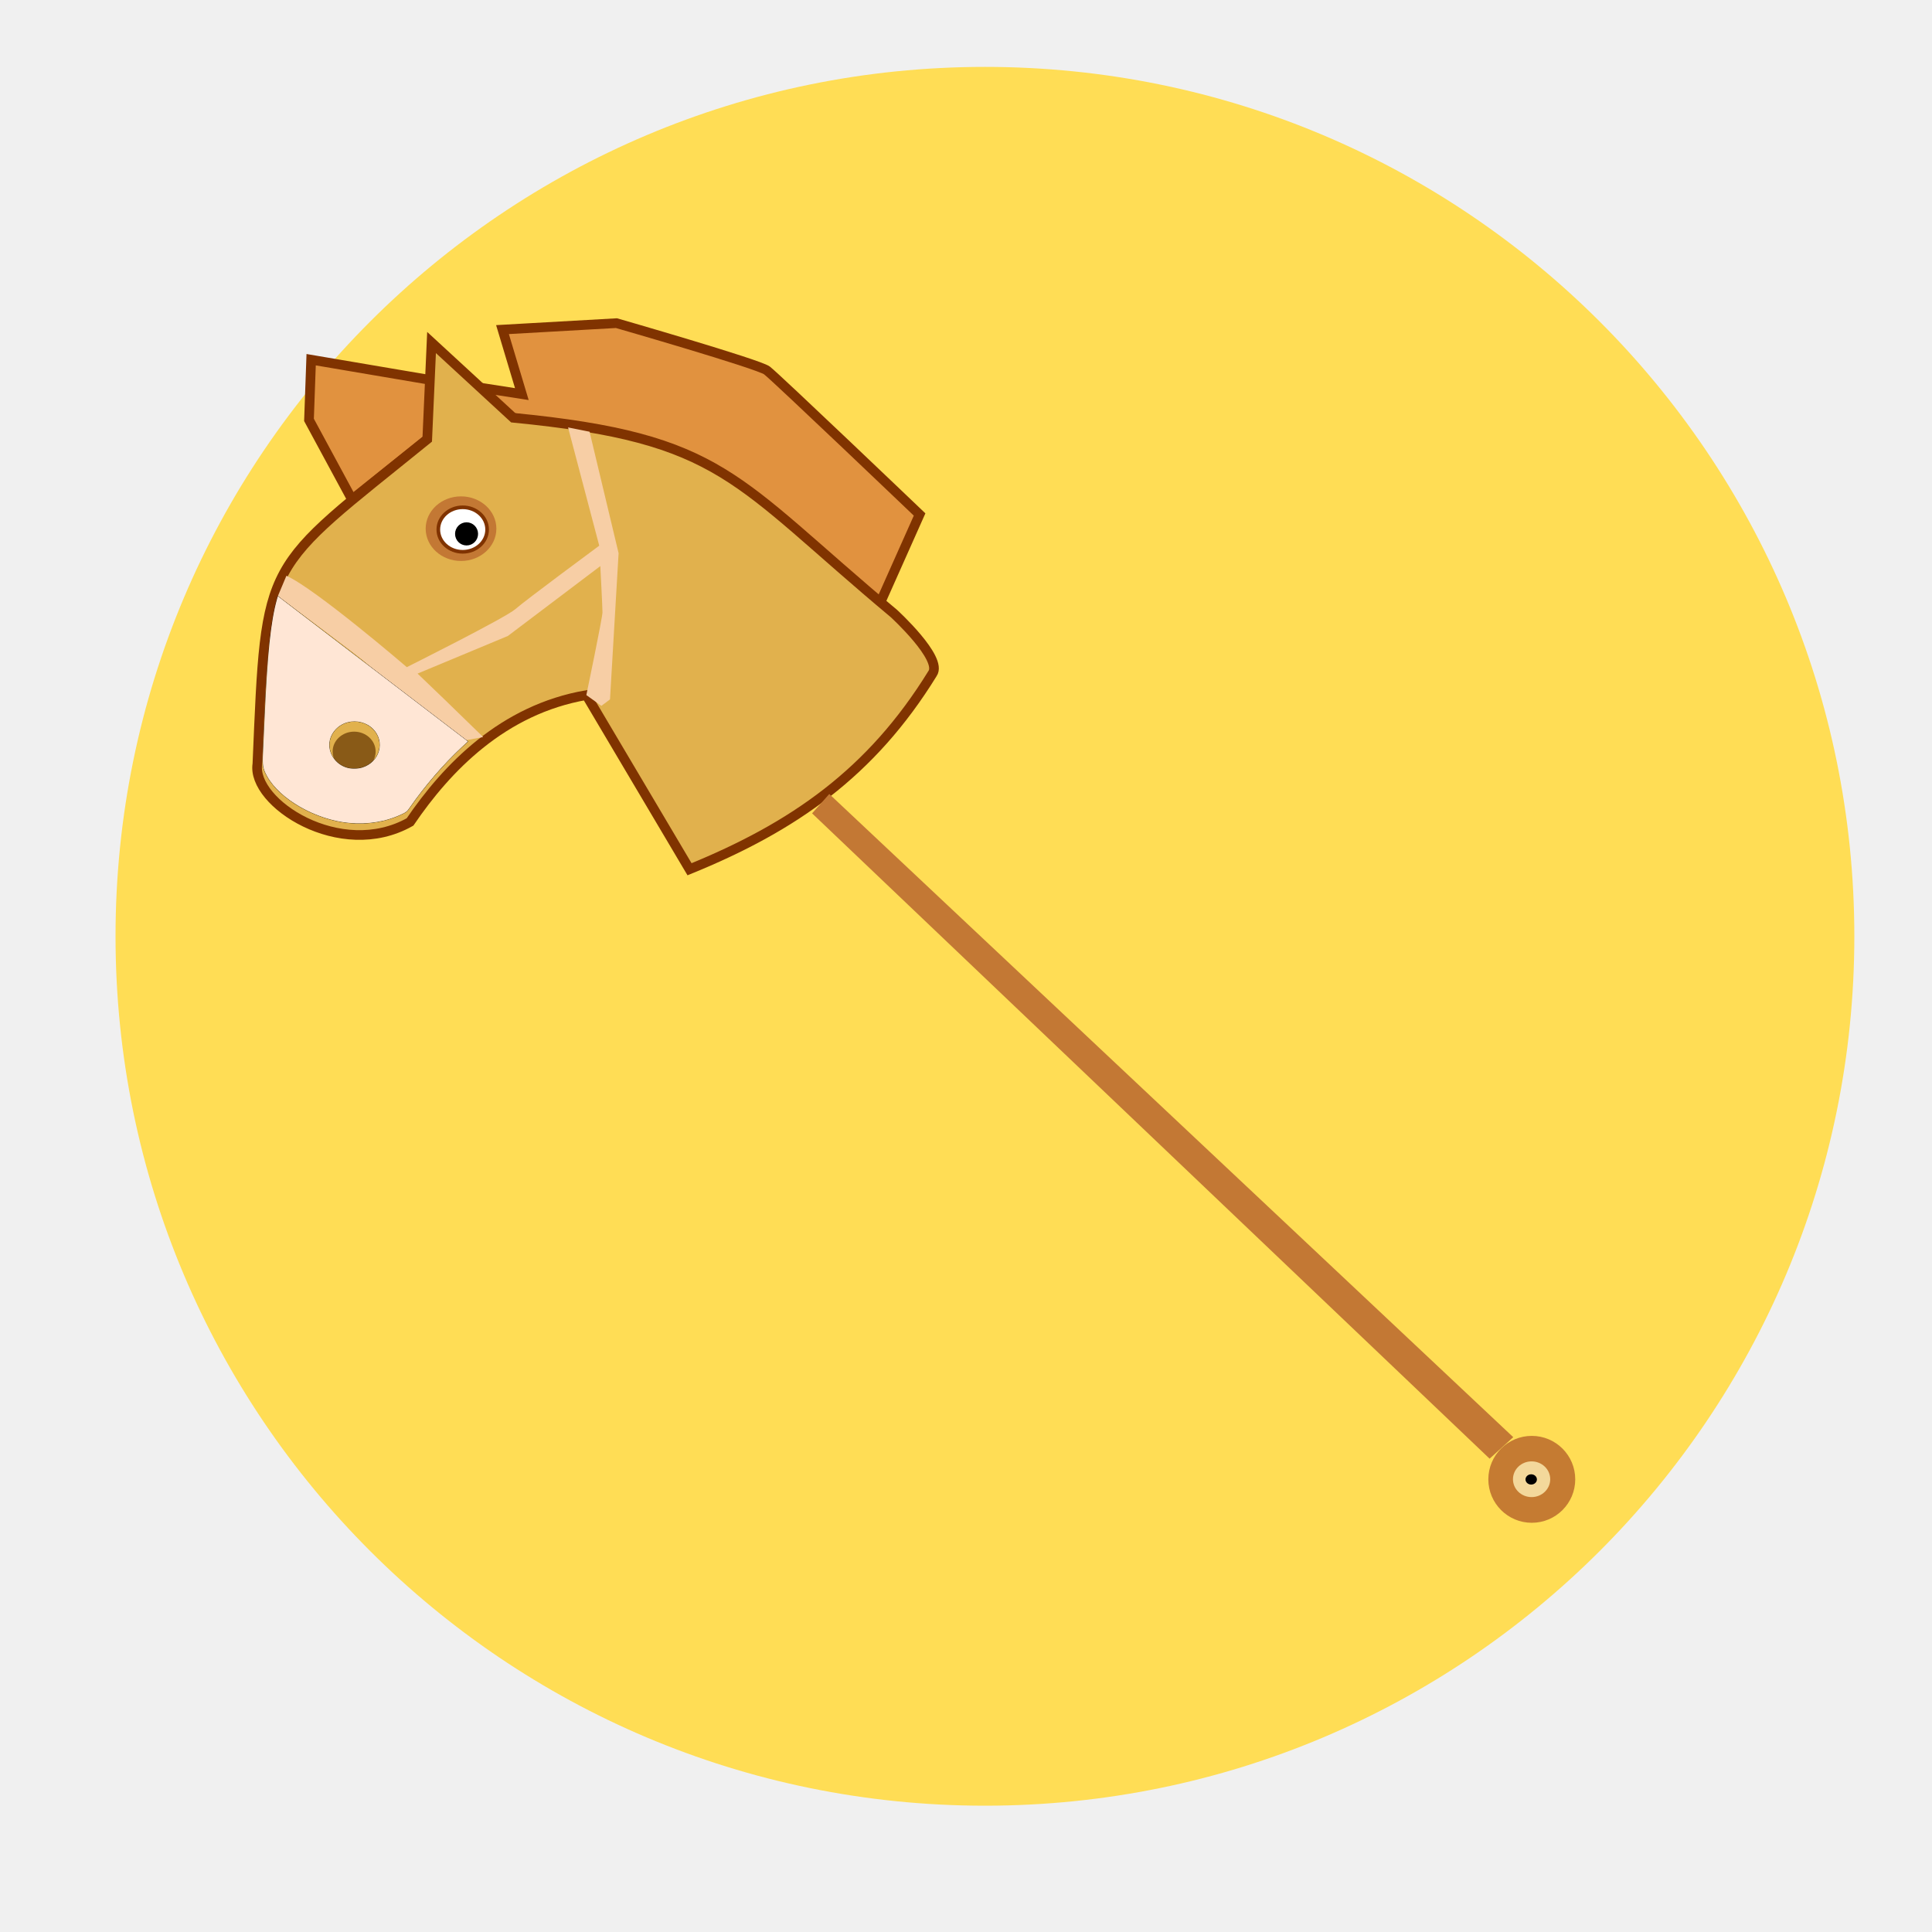
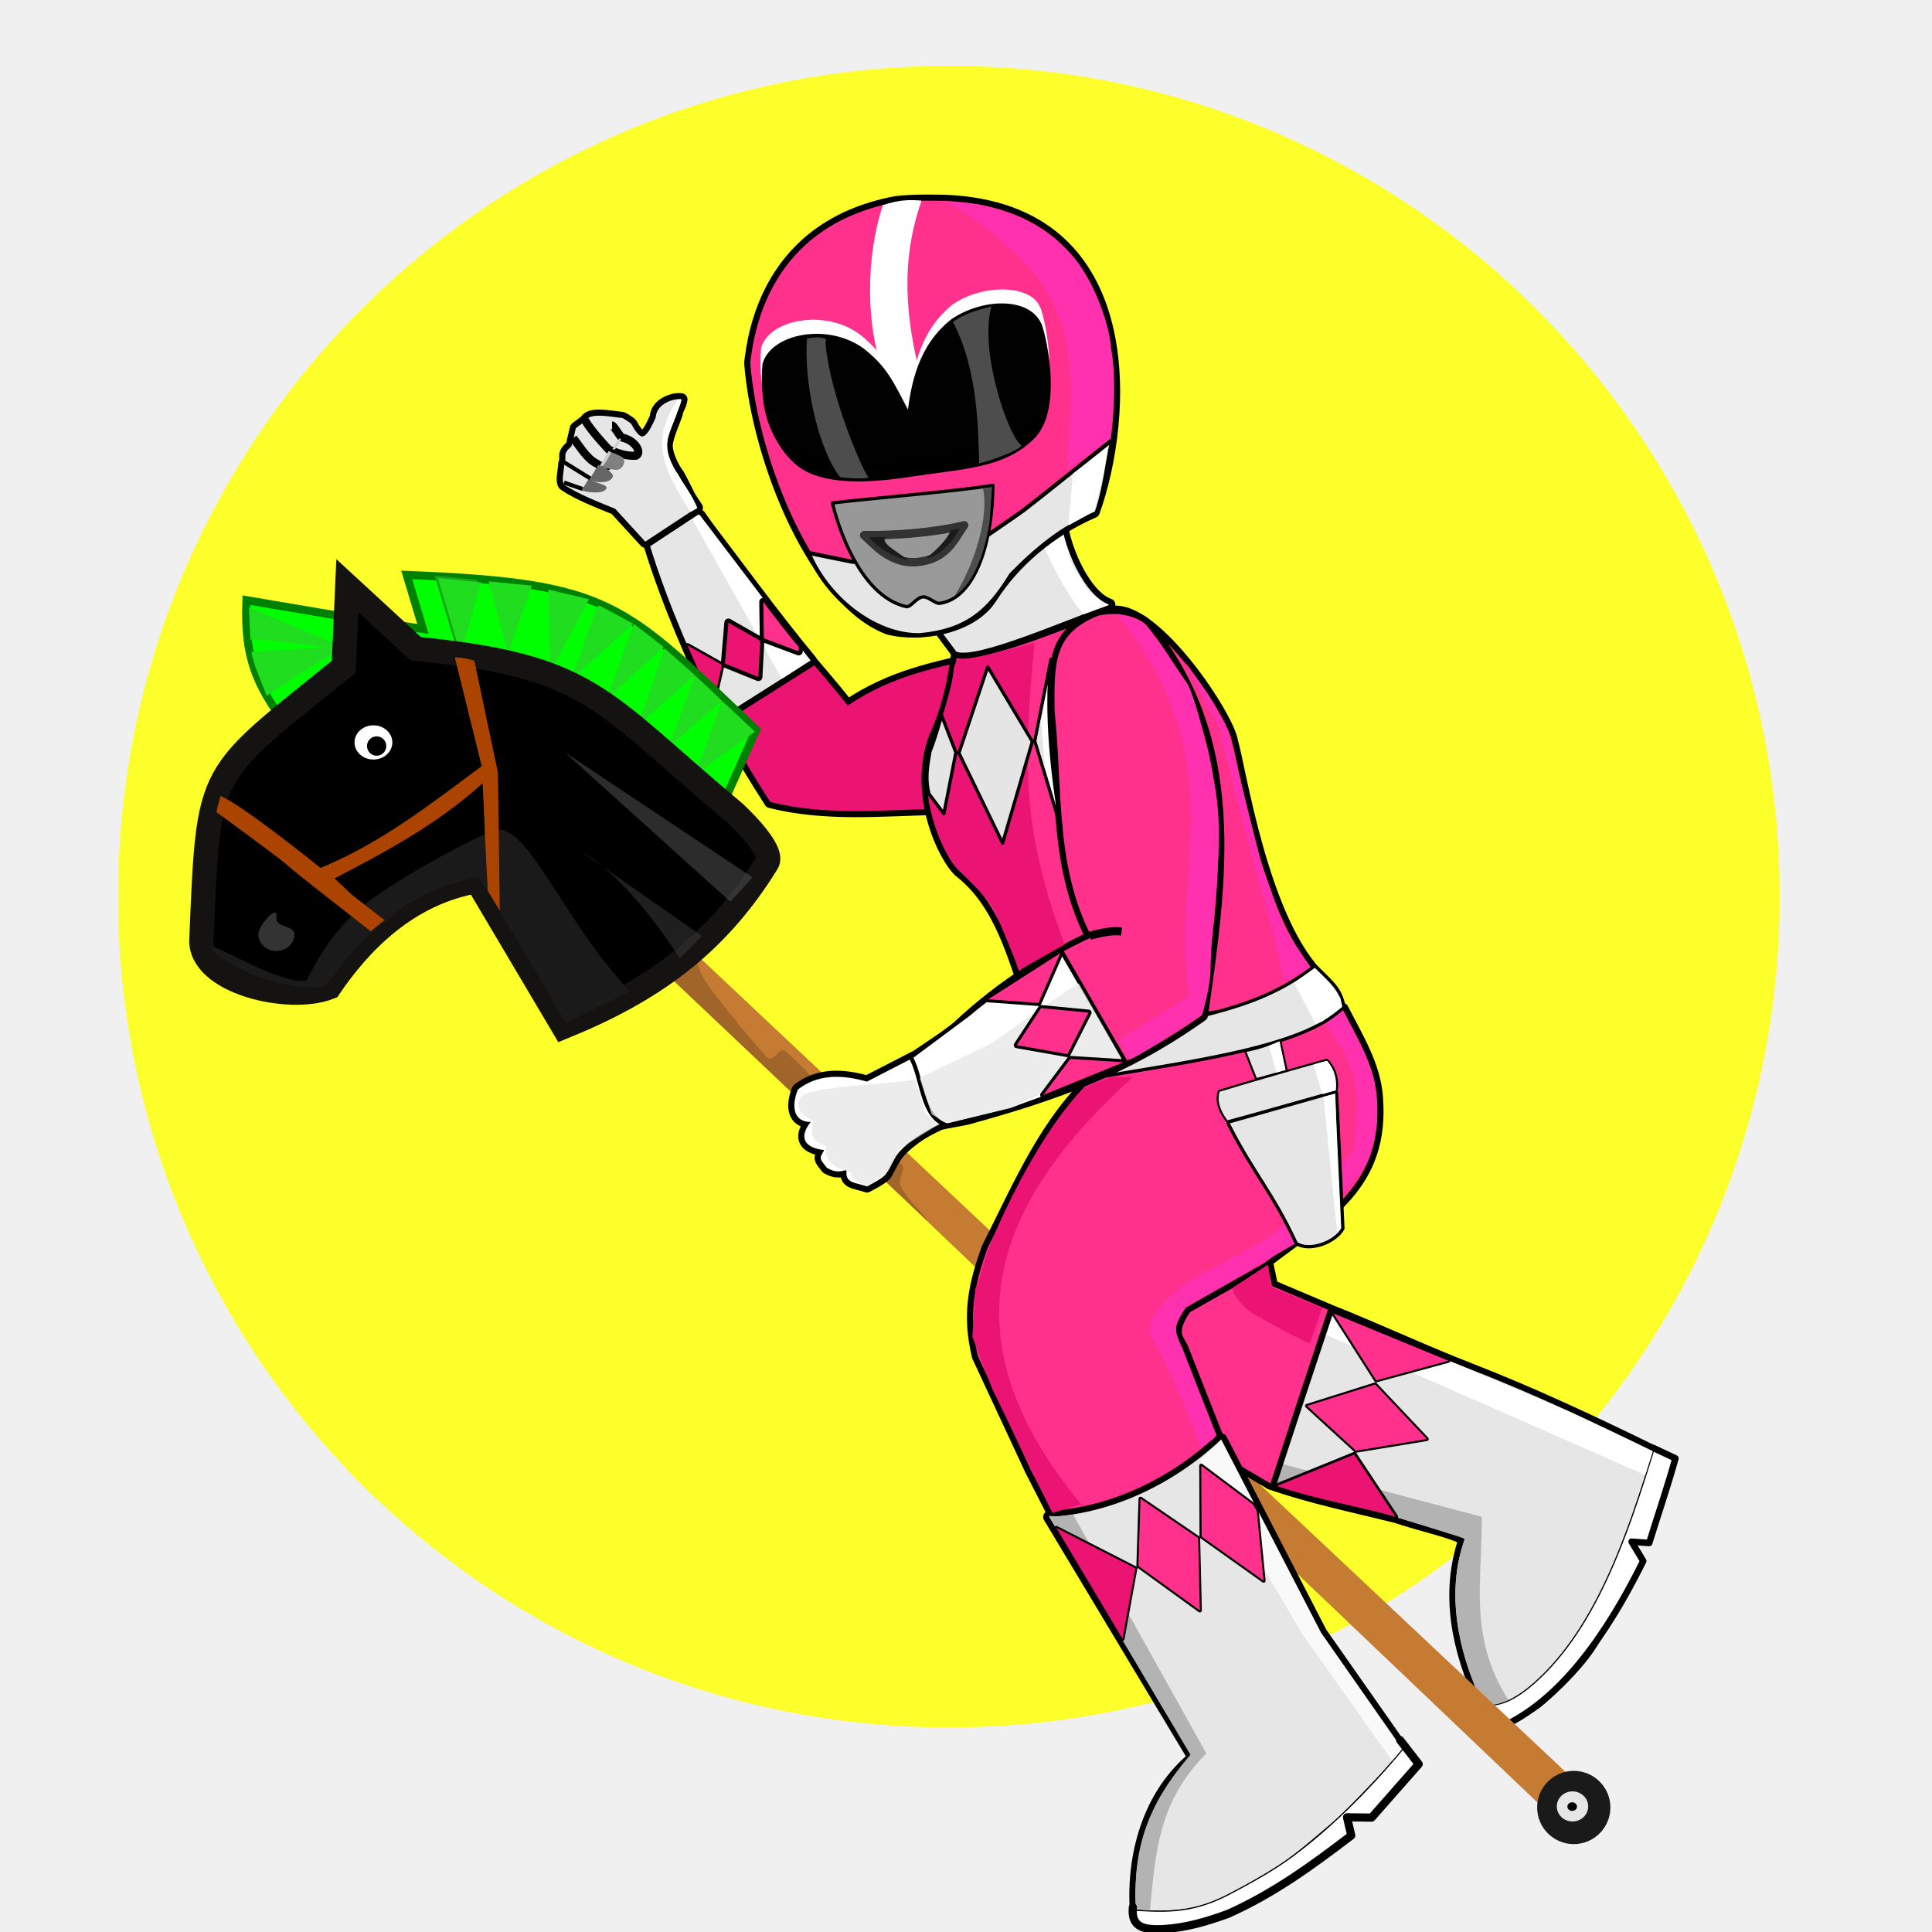
- <svg xmlns="http://www.w3.org/2000/svg" width="200" height="200" version="1.1" viewBox="0 0 200 200">
-   <g>
-     <circle cx="101.96" cy="96.925" r="90" fill="#fd5" style="paint-order:stroke fill markers" />
-     <path d="m36.438 51.703-4.451-8.235 0.223-6.232 11.796 2.003 10.015 1.558-2.003-6.677 11.796-0.668s14.689 4.229 15.58 4.896 15.802 14.912 15.802 14.912l-4.117 9.236c-17.927-13.193-17.498-15.685-37.947-19.252l-8.903 2.226z" fill="#e1923f" stroke="#803300" stroke-width="1px" />
-     <path d="m26.645 79.079c0.922-21.69 0.556-19.786 17.583-33.607l0.445-10.015 8.457 7.79c21.835 2.127 22.751 6.354 39.394 20.253 0 0 5.119 4.674 4.006 6.232-6.331 10.274-14.386 15.87-25.15 20.253l-10.683-18.028c-8.622 1.491-14.418 7.499-18.25 13.131-7.229 4.084-16.442-2.013-15.802-6.009z" fill="#e1b14d" stroke="#803300" stroke-width="1px" />
-     <ellipse cx="47.725" cy="54.728" rx="3.659" ry="3.344" fill="#c37834" style="paint-order:stroke fill markers" />
-     <path d="m84.067 84.198 70.136 66.804 2.448-2.226-70.804-66.581z" fill="#c37834" />
-     <circle cx="158.57" cy="153.14" r="4.498" fill="#c57b32" style="paint-order:stroke fill markers" />
+ <svg xmlns="http://www.w3.org/2000/svg" id="svg280" viewBox="0 0 200 200" version="1.1" height="200" width="200">
+   <defs id="defs284" />
+   <circle cx="98.231" cy="92.823" r="86.003" fill="#fcff29" style="paint-order:stroke fill markers" id="circle4" />
+   <g transform="matrix(0.8427263,0,0,0.8427263,13.08771,29.83257)" fill-rule="evenodd" stroke="#000000" stroke-linecap="round" stroke-linejoin="round" id="g12">
+     <path d="M 105.58,45.186 C 99.332,46.663 94.185,47.523 88.596,51.266 85.058,46.751 80.164,41.612 76.925,36.88 L 72.651,31.181 70.436,27.968 64.895,31.714 C 66.442,36.479 67.993,41.233 70.224,45.698 72.292,52.045 75.518,57.561 79.09,63.112 85.946,64.835 92.827,64.084 99.828,63.956 L 103.152,63.798 100.683,54.851 C 100.322,52.26 105.899,47.782 105.579,45.186 Z" fill="#eb1473" stroke-width="1.5" style="paint-order:stroke fill markers" id="path6" />
+     <path d="M 64.327,31.705 70.228,27.813 C 74.848,33.808 79.22,39.903 84.044,45.735 L 72.877,52.803 C 69.706,45.851 66.585,38.993 64.328,31.705 Z" fill="#e6e6e6" stroke-width="1.5" style="paint-order:stroke fill markers" id="path8" />
+     <path d="M 72.076,51.108 73.168,46.275 68.92,43.883 Z" fill="#eb1473" stroke-width="0.591" style="paint-order:stroke fill markers" id="path10" />
  </g>
-   <ellipse cx="47.9" cy="54.819" rx="2.337" ry="2.114" fill="#fff" stroke="#803300" stroke-linecap="square" stroke-linejoin="round" stroke-width=".756" style="paint-order:stroke fill markers" />
-   <ellipse cx="48.299" cy="55.267" rx=".917" ry=".924" stroke="#000" stroke-linecap="square" stroke-linejoin="round" stroke-width=".548" style="paint-order:stroke fill markers" />
-   <g>
-     <path d="m29.649 59.604c3.005 1.335 12.464 9.459 12.464 9.459s10.238-5.119 11.24-6.009c1.002-0.89 8.68-6.566 8.68-6.566l-3.227-12.241 2.226 0.445 3.005 12.575-0.89 15.134-0.89 0.668-1.558-1.113s1.669-8.012 1.669-8.569c0-0.556-0.223-4.785-0.223-4.785l-9.57 7.233-9.348 3.895 2.782 2.671 4.006 3.895-1.78 0.334s-9.626-7.289-10.294-7.957c-0.668-0.668-9.181-6.955-9.181-6.955z" fill="#f7cea5" />
-     <ellipse cx="36.66" cy="77.799" rx="2.226" ry="2.059" fill="#895a17" style="paint-order:stroke fill markers" />
-     <path d="m36.129 85.187c-3.441-0.324-7.168-2.452-8.482-4.842-0.433-0.788-0.484-1.085-0.418-2.438 0.029-0.597 0.104-2.224 0.165-3.617 0.295-6.685 0.634-9.948 1.268-12.226l0.096-0.346 19.675 15.036-0.658 0.613c-1.871 1.744-3.79 3.974-5.362 6.234-0.291 0.419-0.324 0.446-0.811 0.678-1.638 0.781-3.515 1.092-5.475 0.907zm1.369-5.728c1.832-0.566 2.423-2.7 1.112-4.011-0.659-0.659-1.684-0.927-2.618-0.683-1.261 0.329-2.092 1.544-1.872 2.739 0.176 0.954 0.898 1.729 1.848 1.984 0.451 0.121 1.082 0.109 1.53-0.029z" fill="#ffe6d5" stroke="#000" stroke-linecap="square" stroke-linejoin="round" stroke-width=".042" style="paint-order:stroke fill markers" />
-     <ellipse cx="158.55" cy="153.13" rx="1.928" ry="1.849" fill="#f3d89b" style="paint-order:stroke fill markers" />
-     <ellipse cx="158.51" cy="153.15" rx=".59" ry=".531" style="paint-order:stroke fill markers" />
+   <g transform="matrix(0.8427263,0,0,0.8427263,13.08771,29.83257)" id="g42" stroke-linejoin="round" stroke-linecap="round" stroke="#000000">
+     <path id="path36" style="paint-order:stroke fill markers" stroke-width="1.5" fill-rule="evenodd" fill="#e6e6e6" d="M 140.53,146.83 C 145.536,148.578 150.75,149.638 155.896,150.921 159.764,152.183 162.111,152.572 164.394,153.622 162.067,160.439 163.543,167.239 166.545,173.829 169.43,175.229 174.794,170.729 178.091,165.995 181.643,160.139 183.421,155.583 185.79,148.706 L 187.795,143.006 C 180.318,139.346 172.75,135.779 164.999,132.769 158.906,130.392 153.663,127.895 147.583,125.487 L 144.129,136.102 Z" />
+     <path id="path38" style="paint-order:stroke fill markers" stroke-width="0.3" fill-rule="evenodd" fill="#ffffff" d="M 165.91,174.02 C 166.183,174.444 167.82,175.557 169.479,176.062 169.903,176.191 171.529,175.703 173.596,174.202 173.596,174.202 178.909,169.843 180.897,166.085 183.046,162.022 185.173,159.004 186.29,156.198 L 184.723,154.034 186.812,154.071 190.32,143.773 187.766,142.464 C 184.469,153.186 180.416,165.418 172.191,172.074 168.962,174.6 167.367,174.152 165.91,174.019 Z" />
+     <path id="path40" style="paint-order:stroke fill markers" stroke-width="0.8" fill="none" d="M 166.11,173.77 C 166.594,174.596 168.752,176.825 169.857,176.276 177.71,172.223 183.19,162.665 186.321,156.357 L 184.896,153.982 187.059,154.14 C 188.117,150.69 189.313,147.245 190.278,143.744 L 187.587,142.478" />
+   </g>
+   <g transform="matrix(0.8427263,0,0,0.8427263,13.08771,29.83257)" id="g62">
+     <g id="g56" fill-rule="evenodd">
+       <path id="path44" style="paint-order:stroke fill markers" fill="#ffffff" d="M 147.58,125.49 177.319,138.027 187.494,142.878 186.573,145.788 146.76,128.288 Z" />
+       <path id="path46" style="paint-order:stroke fill markers" fill="#b3b3b3" d="M 141.36,144.27 166.478,150.919 C 166.609,158.508 164.754,165.629 169.75,173.399 168.872,173.742 168.133,174.245 166.689,173.927 163.179,166.982 162.219,159.181 164.455,153.602 L 156.601,151.149 C 151.26,149.802 142.341,147.745 140.515,146.791 Z" />
+       <g id="g54" stroke-linejoin="round" stroke-linecap="round" stroke="#000000">
+         <path id="path48" style="paint-order:stroke fill markers" stroke-width="0.638" fill="#eb1473" d="M 141.32,147.14 150.822,143.279 155.891,150.924 C 151.774,149.721 146.008,148.758 141.32,147.14 Z" />
+         <path id="path50" style="paint-order:stroke fill markers" stroke-width="0.5" fill="#ff318c" d="M 151.04,142.8 159.724,141.369 153.392,134.668 145.027,137.301 Z" />
+         <path id="path52" style="paint-order:stroke fill markers" stroke-width="0.5" fill="#ff318c" d="M 153.52,134.16 162.379,131.752 148.267,125.942 Z" />
+       </g>
+     </g>
+     <path id="path58" stroke-width="1.554" fill="#c57b32" d="M 66.817,84.557 175.787,188.357 C 177.43,187.729 178.78,186.691 179.591,184.899 L 69.581,81.449 Z" />
+     <path id="path60" stroke-width="1.554" fill="#a16429" d="M 63.862,81.908 98.425,114.609 C 97.847,113.505 95.962,112.098 95.07,110.217 94.737,109.516 95.727,108.318 95.264,107.666 94.852,107.086 94.657,108.255 94.189,107.781 90.27,103.812 85.599,97.955 81.054,93.805 80.122,92.955 79.556,95.41 78.605,94.392 76.82,92.483 73.388,88.201 72.444,86.976 70.389,84.307 70.061,83.094 70.284,82.6 L 66.128,80.047 Z" />
+   </g>
+   <g id="g76" transform="matrix(0.8427263,0,0,0.8427263,26.38425,30.66781)">
+     <g id="g74" transform="translate(-2.5633,-2.1213)">
+       <g id="g68" fill="#1a1a1a" transform="translate(0.125)">
+         <g id="g66" fill="#1a1a1a">
+           <circle id="circle64" style="paint-order:stroke fill markers" fill="#1a1a1a" r="4.498" cy="187.76" cx="164.45" />
+         </g>
+       </g>
+       <ellipse id="ellipse70" style="paint-order:stroke fill markers" fill="#e6e6e6" ry="1.849" rx="1.928" cy="187.63" cx="164.42" />
+       <ellipse id="ellipse72" style="paint-order:stroke fill markers" ry="0.531" rx="0.59" cy="187.65" cx="164.38" />
+     </g>
+   </g>
+   <path d="M 71.682,53.752 80.933,70.271 83.87,68.35 72.4,53.262 Z" fill="#ffffff" style="fill-rule:evenodd;stroke-width:0.843;paint-order:normal" id="path80" />
+   <g transform="matrix(0.8427263,0,0,0.8427263,13.08771,29.83257)" id="g94" stroke-width="1.5" stroke-linejoin="round" stroke-linecap="round" stroke="#000000" fill-rule="evenodd" fill="#ff318c">
+     <path id="path88" style="paint-order:stroke fill markers" d="M 102.41,71.674 C 107.538,75.66 109.07,82.651 110.76,87.064 L 121.587,90.508 138.298,88.049 146.82,84.86 C 139.581,78.18 136.775,58.883 135.802,55.701 135.4,52.702 126.383,39.067 121.124,39.771 112.273,42.829 106.133,45.91 102.099,44.966 101.896,44.918 101.808,49.806 99.278,55.282 96.726,62.239 100.469,69.982 102.41,71.675 Z" />
+     <path id="path90" style="paint-order:stroke fill markers" d="M 134.26,143.13 140.529,146.824 144.021,136.201 147.581,125.48 140.715,122.57 140.081,119.547 130.117,125.216 127.962,127.446 129.671,130.144 Z" />
+     <path id="path92" style="paint-order:stroke fill markers" d="M 149.38,88.547 C 151.174,92.056 153.32,95.477 153.601,99.365 154.451,110.092 147.569,113.805 139.724,119.787 L 130.119,125.222 C 128.028,128.252 129.103,129.021 129.673,130.15 L 133.554,140.001 137.435,149.702 117.734,158.135 111.092,145.15 104.599,131.195 C 103.395,126.121 104.107,122.582 105.793,117.911 110.026,109.493 113.004,102.304 119.46,96.357 L 126.162,95.882 130.12,95.249 C 136.938,93.869 143.785,91.94 149.381,88.547 Z" />
+   </g>
+   <g transform="matrix(0.8427263,0,0,0.8427263,13.08771,29.83257)" id="g116" fill-rule="evenodd">
+     <g id="g110" stroke-linejoin="round" stroke-linecap="round" stroke="#000000">
+       <path id="path96" style="paint-order:stroke fill markers" stroke-width="0.8" fill="#e6e6e6" d="M 145.98,83.476 C 148.062,85.531 148.931,86.173 149.35,88.223 144.31,93.229 130.048,94.843 117.392,97.059 L 121.672,88.917 122.594,92.669 C 128.239,89.433 137.843,89.935 145.98,83.476 Z" />
+       <g id="g108" stroke-width="1.5">
+         <path id="path98" style="paint-order:stroke fill markers" fill="#e6e6e6" d="M 99.382,41.217 101.959,44.664 C 104.534,45.545 114.875,40.956 120.733,38.878 117.251,37.68 114.21,29.816 114.832,26.546 114.404,26.657 112.835,28.17 112.423,28.341 106.039,30.992 103.256,40.912 99.382,41.217 Z" />
+         <path id="path100" style="paint-order:stroke fill markers" fill="#ff318c" d="M 93.073,97.038 C 93.073,97.038 100.258,92.127 101.473,91.387 106.602,86.427 112.179,82.69 118.574,79.727 114.051,70.892 115.042,61.744 114.023,52.05 113.914,45.727 114.026,42.413 119.328,40.25 121.972,39.581 124.552,40.485 125.353,41.467 136.942,55.684 134.542,72.363 132.104,89.318 122.581,96.061 114.149,99.001 103.265,102.014 L 96.93,103.216 Z" />
+         <path id="path102" style="paint-order:stroke fill markers" fill="#ffffff" d="M 88.483,108.28 C 88.187,109.993 89.549,109.833 90.963,110.338 90.963,110.338 93.037,109.315 93.338,108.755 94.465,106.656 94.622,106.085 96.834,104.428 98.334,103.305 100.463,102.439 100.463,102.439 99.532,100.353 98.033,96.336 96.671,94.525 L 90.963,97.462 C 88.032,96.634 85.026,96.462 82.486,98.427 81.613,100.594 81.996,102.423 84.05,102.423 82.726,104.076 82.977,105.569 85.717,105.876 85.096,106.93 85.092,106.849 86.056,108.069 87.056,108.621 87.616,108.583 88.483,108.28 Z" />
+         <path id="path104" style="paint-order:stroke fill markers" fill="#e6e6e6" d="M 63.734,31.134 60.04,27.101 C 57.975,26.255 55.562,25.33 53.834,24.183 53.328,23.848 53.799,22.236 53.791,21.565 54.177,20.605 53.45,20.467 54.649,19.443 54.75,19.357 55.179,17.236 55.192,17.211 55.223,17.152 56.421,16.339 56.453,16.214 57.014,15.309 59.136,15.743 60.903,15.947 60.872,15.91 61.791,16.414 62.018,16.687 62.338,17.298 62.977,18.301 63.416,18.205 64.088,18.059 64.676,16.631 65.024,15.867 65.112,14.119 67.358,13.5 68.169,13.655 68.016,14.625 67.756,14.512 67.553,15.561 67.519,15.737 66.307,18.436 66.36,19.383 66.417,20.856 67.507,22.548 67.649,22.69 67.86,22.901 69.169,25.593 69.169,25.593 L 70.066,26.965 Z" />
+         <path id="path106" style="paint-order:stroke fill markers" fill="#e6e6e6" d="M 113.36,150.94 131.103,180.491 C 124.811,185.696 123.629,193.974 124.003,199.18 124.003,199.18 128.444,199.728 132.474,198.604 140.66,195.355 142.989,192.75 149.167,187.633 L 156.873,179.627 146.741,165.168 134.482,141.418 C 129.003,146.604 121.405,150.498 113.36,150.941 Z" />
+       </g>
+     </g>
+     <path id="path112" style="paint-order:stroke fill markers" fill="#b3b3b3" d="M 125.74,199.2 C 126.419,191.977 126.815,185.876 132.653,179.992 L 116.295,150.652 C 115.275,150.829 114.307,150.911 113.287,150.81 L 130.701,180.15 C 125.443,186.217 123.524,191.811 124.052,199.147 Z" />
+     <path id="path114" style="paint-order:stroke fill markers" stroke-width="0.3" stroke-linejoin="round" stroke-linecap="round" stroke="#000000" fill="#ffffff" d="M 123.4,199.31 C 123.506,200.325 123.246,200.622 124.102,201.042 125.178,201.571 128.913,201.461 132.885,200.597 141.605,196.949 144.602,194.307 150.497,190.075 L 149.997,187.814 153.035,187.836 158.856,181.343 157.193,179.098 C 153.918,183.084 148.609,188.89 142.595,193.175 140.496,194.672 137.103,196.527 135.214,197.492 130.425,199.939 126.887,199.446 123.4,199.31 Z" />
+   </g>
+   <path id="path118" style="paint-order:stroke fill markers" stroke-width="0.843" stroke-linejoin="round" stroke-linecap="round" stroke="#000000" fill-rule="evenodd" fill="#ffffff" d="M 94.555,109.494 100.381,105.158 C 101.894,103.854 106.375,100.443 109.756,98.672 L 116.293,109.967 C 112.773,111.902 108.594,113.179 104.641,114.681 L 98.06,116.282 C 95.612,115.51 95.723,111.756 94.554,109.493 Z" />
+   <g transform="matrix(0.8427263,0,0,0.8427263,13.08771,29.83257)" id="g138" fill-rule="evenodd">
+     <path id="path120" style="paint-order:stroke fill markers" stroke-width="0.75" stroke-linejoin="round" stroke-linecap="round" stroke="#000000" fill="#ff318c" d="M 105.87,87.351 112.027,87.799 114.713,81.687 Z" />
+     <path id="path122" style="paint-order:stroke fill markers" opacity="0.739" fill="#e6e6e6" d="M 97.433,97.015 106.388,92.687 112.358,88.433 116.976,85.391 122.203,94.562 108.641,100.684 100.831,102.583 98.925,101.493 Z" />
+     <path id="path124" style="paint-order:stroke fill markers" stroke-width="0.75" stroke-linejoin="round" stroke-linecap="round" stroke="#000000" fill="#ff318c" d="M 122.47,95.09 115.94,94.68 112.619,99.112 Z" />
+     <path id="path126" style="paint-order:stroke fill markers" stroke-width="0.75" stroke-linejoin="round" stroke-linecap="round" stroke="#000000" fill="#ff318c" d="M 112.36,88.433 109.375,92.985 115.602,94.083 118.181,88.993 Z" />
+     <path id="path128" style="paint-order:stroke fill markers" opacity="0.739" fill="#e6e6e6" d="M 96.926,97.201 98.14,101.317 99.723,102.742 94.974,105.697 C 94.974,105.697 93.707,108.335 93.496,108.546 93.285,108.757 90.963,110.341 90.963,110.341 90.251,109.826 89.17,109.864 88.958,108.599 86.722,107.929 85.829,107.351 85.928,105.377 83.712,104.612 84.178,103.641 84.367,102.24 81.996,101.295 82.205,99.599 83.382,98.953 87.626,97.76 92.555,97.922 96.926,97.201 Z" />
+     <path id="path130" style="paint-order:stroke fill markers" stroke-width="0.5" stroke-linejoin="round" stroke-linecap="round" stroke="#000000" fill="#eb1473" d="M 114.23,152.29 123.939,157.25 122.356,165.904 Z" />
+     <path id="path132" style="paint-order:stroke fill markers" fill="#f9f9f9" d="M 131.87,143.99 134.479,141.531 146.738,165.17 156.659,179.47 155.472,180.894 144.417,165.274 Z" />
+     <path id="path134" style="paint-order:stroke fill markers" stroke-width="0.5" stroke-linejoin="round" stroke-linecap="round" stroke="#000000" fill="#ff318c" d="M 124.31,156.96 124.574,148.702 131.645,153.53 131.856,162.422 Z" />
+     <path id="path136" style="paint-order:stroke fill markers" stroke-width="0.5" stroke-linejoin="round" stroke-linecap="round" stroke="#000000" fill="#ff318c" d="M 132.07,153.35 132.032,144.651 138.406,149.427 138.85,150.227 139.685,158.768 Z" />
+   </g>
+   <path id="path140" style="paint-order:stroke fill markers" stroke-width="0.843" stroke-linejoin="round" stroke-linecap="round" stroke="#000000" fill="none" d="M 117.274,197.434 C 117.054,199.592 118.513,199.784 120.45,199.698 122.801,199.552 124.927,198.921 127.116,198.126 131.814,196.033 135.837,193.109 139.883,190.013 L 139.442,188.126 141.99,188.158 146.864,182.623 144.945,180.139" />
+   <g transform="matrix(0.8427263,0,0,0.8427263,13.08771,29.83257)" id="g150" fill-rule="evenodd">
+     <path id="path142" style="paint-order:stroke fill markers" stroke-width="0.5" stroke-linejoin="round" stroke-linecap="round" stroke="#000000" fill="#e6e6e6" d="M 137.59,93.809 138.849,97.015 142.393,96.045 141.618,92.514 C 140.493,93.038 139.219,93.494 137.59,93.809 Z" />
+     <path id="path144" style="paint-order:normal" opacity="0.996" fill="#ff31af" d="M 132.02,142.63 C 132.02,142.63 132.221,142.054 133,141.673 133.351,141.501 133.956,141.171 133.69,140.575 132.834,138.658 129.677,130.147 129.677,130.147 128.549,127.731 128.709,127.313 130.123,125.219 L 143.856,117.188 C 143.856,117.188 151.458,109.348 152.446,107.232 152.798,106.478 153.384,104.636 153.576,102.658 153.82,100.132 153.314,97.344 153.093,96.681 L 151.792,93.334 149.45,88.765 147.194,90.41 C 151.654,95.972 151.41,98.972 150.755,105.623 L 147.13,110.998 140.13,116.748 C 135.259,119.848 125.917,122.93 125.63,128.248 128.207,132.869 130.21,137.681 132.021,142.631 Z" />
+     <path id="path146" style="paint-order:stroke fill markers" stroke-width="0.5" stroke-linejoin="round" stroke-linecap="round" stroke="#000000" fill="#e6e6e6" d="M 134.28,98.713 C 133.913,100.075 134.535,101.252 135.25,102.221 138.266,101.42 143.459,99.96 148.539,98.568 148.751,97.24 148.402,95.941 147.437,94.907 144.509,95.708 137.18,97.818 134.28,98.713 Z" />
+     <path id="path148" style="paint-order:stroke fill markers" stroke-width="0.8" stroke-linejoin="round" stroke-linecap="round" stroke="#000000" fill="#e6e6e6" d="M 135.55,102.59 C 138.671,108.733 140.941,110.915 143.852,117.191 145.306,118.141 148.339,117.052 149.23,115.469 L 148.46,98.933 Z" />
+   </g>
+   <g transform="matrix(0.8427263,0,0,0.8427263,13.08771,29.83257)" id="g158" fill-rule="evenodd" fill="#ffffff">
+     <path id="path152" style="paint-order:stroke fill markers" d="M 140.34,93.062 C 140.873,92.866 141.315,92.678 141.65,92.532 L 142.362,96.007 141.28,96.343 Z" />
+     <path id="path154" style="paint-order:stroke fill markers" d="M 145.83,95.373 C 146.726,95.093 147.509,94.925 147.509,94.925 148.489,96.142 148.592,97.144 148.554,98.545 L 146.893,99.011 Z" />
+     <path id="path156" style="paint-order:stroke fill markers" d="M 147.04,99.328 148.495,98.955 148.663,104.235 149.185,115.448 148.738,116.045 Z" />
+   </g>
+   <path d="M 75.047,68.684 78.504,70.082 78.702,66.343 75.406,64.453 Z" fill="#eb1473" stroke="#000000" stroke-linecap="round" stroke-linejoin="round" stroke-width="0.843" style="fill-rule:evenodd;paint-order:stroke fill markers" id="path160" />
+   <path d="M 79.018,62.312 79.077,66.078 82.682,67.428 82.672,66.937 C 82.183,66.482 79.231,62.635 79.018,62.312 Z" fill="#ff318c" stroke="#000000" stroke-linecap="round" stroke-linejoin="round" stroke-width="0.843" style="fill-rule:evenodd;paint-order:stroke fill markers" id="path164" />
+   <path d="M 60.547,43.465 C 61.103,44.534 63.032,46.555 63.032,46.555 64.074,46.95 64.819,47.228 65.826,47.178 66.473,46.898 65.823,45.591 64.367,45.288 64.212,45.255 63.535,44.044 63.362,44.045" fill="#e6e6e6" stroke="#000000" stroke-linejoin="round" stroke-width="0.843" style="fill-rule:evenodd;paint-order:normal" id="path168" />
+   <path d="M 59.343,45.35 C 60.186,46.455 60.778,47.491 61.752,47.975 61.863,48.031 62.283,48.354 62.387,48.349 63.157,48.314 63.101,47.926 63.712,48.04" fill="#e6e6e6" stroke="#000000" stroke-linejoin="round" stroke-width="0.843" style="fill-rule:evenodd;paint-order:normal" id="path170" />
+   <g transform="matrix(0.8427263,0,0,0.8427263,13.08771,29.83257)" id="g190" fill-rule="evenodd">
+     <g id="g180" stroke-linejoin="round">
+       <path id="path174" style="paint-order:normal" stroke-width="0.5" stroke="#000000" fill="#ffffff" d="M 53.662,21.322 57.147,23.479" />
+       <path id="path176" style="paint-order:normal" stroke-width="0.5" stroke="#000000" fill="#ffffff" d="M 53.755,23.875 56.036,24.666" />
+       <path id="path178" style="paint-order:normal" stroke-width="0.2" stroke="#808080" fill="#808080" d="M 59.377,20.22 C 59.932,20.326 60.591,20.704 60.8,20.799 61.288,21.019 61.035,22.1 60.278,22.216 59.928,22.269 59.033,21.998 58.49,21.96" />
+     </g>
+     <path id="path182" style="paint-order:normal" fill="#cccccc" d="M 58.097,21.895 59.23,20.014 C 59.37,20.079 59.451,20.108 59.541,20.124 59.298,20.79 58.985,21.169 58.623,21.764 58.505,21.864 58.215,22.044 58.097,21.895 Z" />
+     <path id="path184" style="paint-order:normal" fill="#666666" d="M 56.833,23.57 57.967,21.689 C 58.106,21.754 58.198,21.772 58.288,21.788 58.045,22.454 57.655,23.032 57.293,23.627 57.175,23.726 56.951,23.719 56.833,23.57 Z" />
+     <path id="path186" style="paint-order:normal" stroke-width="0.2" stroke-linejoin="round" stroke="#666666" fill="#666666" d="M 58.154,21.946 C 58.788,21.973 59.703,22.854 59.657,23.079 59.532,23.68 58.461,23.912 57.146,23.575" />
+     <path id="path188" style="paint-order:normal" fill="#cccccc" d="M 59.7,19.718 C 59.842,19.418 60.274,18.937 60.525,18.482 60.584,18.414 60.789,18.532 60.74,18.595 60.496,19.261 60.386,19.192 60.024,19.787 59.906,19.886 59.752,19.801 59.7,19.718 Z" />
+   </g>
+   <path id="path198" style="stroke-width:0.843;paint-order:normal" opacity="0.996" fill-rule="evenodd" fill="#eb1473" d="M 99.147,68.229 C 100.314,68.487 108.278,66.18 107.1,66.543 105.85,79.438 105.869,85.954 110.208,97.777 L 105.52,100.41 103.097,94.564 C 102.434,93.091 100.806,91.671 99.143,89.973 97.751,88.552 96.078,84.099 96.092,82.186 95.632,78.033 98.17,73.686 98.726,69.387 98.726,68.86 99.147,68.228 99.147,68.228 Z" />
+   <g transform="matrix(0.8427263,0,0,0.8427263,13.08771,29.83257)" id="g212" fill-rule="evenodd">
+     <path id="path206" style="paint-order:normal" stroke-width="0.2" stroke-linejoin="round" stroke="#666666" fill="#666666" d="M 56.686,23.596 C 57.508,23.921 58.92,24.272 58.873,24.497 58.749,25.097 57.269,25.109 55.954,24.772" />
+     <path id="path208" style="paint-order:normal" fill="#ffffff" d="M 68.174,13.768 C 68.032,13.524 67.956,13.7 67.703,13.678 66.282,15.843 65.543,18.005 65.875,20.111 66.294,22.763 67.888,25.289 69.317,27.489 L 70.134,27.003 C 68.749,23.557 65.47,21.296 66.709,17.7 67.189,16.353 67.895,14.861 68.174,13.768 Z" />
+     <path id="path210" style="paint-order:normal" fill="#ffffff" d="M 111.81,29.16 C 111.731,30.34 115.817,38.529 117.666,40.025 L 120.666,38.928 C 119.481,38.39 118.767,37.695 118.072,36.994 L 116.174,33.965 115.346,31.313 C 114.961,29.934 114.843,28.506 114.658,27.092 113.89,27.25 112.357,28.795 111.81,29.16 Z" />
+   </g>
+   <path id="path214" style="paint-order:normal" stroke-width="0.843" stroke-linejoin="round" stroke="#000000" fill="none" d="M 112.824,96.871 C 114.224,96.466 115.298,96.333 116.102,96.425" />
+   <g transform="matrix(0.8427263,0,0,0.8427263,13.08771,29.83257)" id="g244" fill-rule="evenodd">
+     <path id="path216" style="paint-order:normal" opacity="0.996" fill="#ff31af" d="M 121.78,92.434 C 123.538,91.322 130.547,86.974 130.547,86.974 128.08,71.435 136.488,58.647 121.698,39.99 L 124.256,40.785 C 125.671,41.3 129.205,47.036 130.214,48.406 130.927,49.374 132.371,54.325 133.337,59.371 135.268,67.271 133.37,75.094 133.178,83.231 133.228,85.744 132.151,89.217 132.151,89.217 128.728,91.181 127.011,92.839 123.299,94.753 Z" />
+     <g id="g224" stroke-width="0.4" stroke-linejoin="round" stroke="#000000">
+       <path id="path218" style="paint-order:normal" opacity="0.996" fill="#e6e6e6" d="M 105.8,46.514 102.264,57.099 107.629,68.163 111.28,55.685 Z" />
+       <path id="path220" style="paint-order:normal" opacity="0.996" fill="#e6e6e6" d="M 100.14,52.496 101.889,57.036 100.413,64.555 98.583,62.105 C 98.116,60.308 98.392,58.725 98.697,56.946 99.354,55.266 99.627,54.224 100.14,52.496 Z" />
+       <path id="path222" style="paint-order:normal" opacity="0.996" fill="#ffffff" d="M 111.59,55.596 113.571,45.572 C 112.873,52.744 113.765,59.782 114.816,66.38 Z" />
+     </g>
+     <path id="path226" style="paint-order:normal" opacity="0.996" fill="#e6e6e6" d="M 112.34,52.844 111.809,55.688 112.84,59.032 Z" />
+     <path id="path228" style="paint-order:normal" opacity="0.996" fill="#ffffff" d="M 143.44,85.312 145.94,83.562 147.877,85.499 149.127,87.187 149.315,88.312 146.815,90.124 146.065,90.374 Z" />
+     <path id="path230" style="paint-order:normal" opacity="0.996" fill="#ff31af" d="M 142.26,85.295 145.442,83.395 C 145.442,83.395 142.039,78.489 141.73,77.34 141.42,76.191 139.387,70.578 139.387,70.578 L 136.426,58.778 135.101,53.917 132.891,49.94 130.062,45.918 134.173,53.784 136.294,62.314 138.769,71.727 141.023,79.815 Z" />
+     <path id="path232" style="paint-order:normal" opacity="0.996" fill="#eb1473" d="M 117.29,149.38 C 99.007,127.394 108.322,110.813 123.654,96.877 L 120.919,96.901 117.644,98.203 C 112.795,103.206 108.606,111.466 106.238,117.153 105.119,119.838 104.888,121.88 104.297,122.863 L 103.918,128.813 106.33,135.149 113.755,150.44 Z" />
+     <path id="path234" style="paint-order:normal" opacity="0.996" fill="#eb1473" d="M 145.38,129.62 C 143.38,128.87 138.005,125.745 138.005,125.745 138.005,125.745 135.13,123.245 136.13,122.62 137.13,121.995 140.13,119.995 140.13,119.995 140.468,120.026 140.319,122.567 140.755,122.745 L 146.88,125.245 Z" />
+     <g id="g242" stroke-linejoin="round" stroke="#000000">
+       <path id="path236" style="paint-order:stroke fill markers" stroke-width="1.5" stroke-linecap="round" fill="#ff318c" d="M 93.621,41.816 C 84.721,38.506 77.593,21.427 76.629,9.165 77.086,5.446 78.85,-7.547 94.451,-10.552 96.493,-10.845 100.515,-10.725 100.515,-10.725 125.029,-9.792 122.855,16.335 118.816,27.465 113.488,29.754 108.953,33.68 106.198,38.038 103.897,41.68 97.621,42.844 93.62,41.816 Z" />
+       <path id="path238" stroke-width="0.5" fill="#e6e6e6" d="M 121.09,18.625 C 121.09,18.625 111.653,26.188 110.246,27.25 109.541,27.783 105.371,30.625 105.371,30.625 L 89.246,33.625 83.781,32.515 C 86.336,38.547 92.338,42.742 97.496,42.625 103.173,42.074 105.873,39.793 108.684,35.188 111.73,32.084 114.869,29.428 119.153,27.625 120.068,25.231 120.472,21.687 121.091,18.625 Z" />
+       <path id="path240" style="paint-order:normal" stroke-width="0.4" opacity="0.996" fill="#999999" d="M 86.722,26.385 C 90.684,25.885 102.529,24.892 106.435,24.212 106.418,30.915 104.353,38.137 99.871,38.715 99.368,38.762 98.48,37.867 97.855,37.925 96.993,38.006 96.349,39.243 95.787,39.118 90.65,37.984 87.733,30.609 86.722,26.385 Z" />
+     </g>
+   </g>
+   <path id="path246" stroke-width="0.843" stroke-linejoin="round" stroke="#333333" opacity="0.996" fill="none" d="M 89.44,55.413 C 90.405,56.228 92.161,58.49 94.999,58.186 98.05,57.876 98.786,55.745 99.775,54.397 96.727,55.146 92.75,55.452 89.439,55.413 Z" />
+   <path style="stroke-width:0.843" id="path248" fill-rule="evenodd" fill="#ffffff" d="M 114.687,46.257 111.057,49.043 110.616,54.388 113.271,52.924 114.24,49.088 Z" />
+   <path id="path250" stroke-width="0.843" stroke-linejoin="round" stroke="#333333" opacity="0.996" fill="none" d="M 89.483,55.383 C 90.449,56.198 92.205,58.46 95.043,58.156 98.093,57.847 98.83,55.716 99.818,54.367 96.771,55.116 92.794,55.423 89.483,55.383 Z" />
+   <g transform="matrix(0.8427263,0,0,0.8427263,13.08771,29.83257)" id="g258" fill-rule="evenodd">
+     <path id="path252" fill="#ffffff" d="M 93.347,11.55 C 90.571,4.446 90.927,-4.145 92.914,-10.192 94.953,-10.906 96.408,-10.872 97.668,-10.75 95.064,-3.323 95.705,3.729 97.573,10.875 L 96.25,16 Z" />
+     <path id="path254" style="paint-order:normal" opacity="0.996" fill="#ffffff" d="M 77.964,7.351 C 78.945,3.665 86.585,2.315 90.8,6.281 93.533,8.635 94.267,11.156 96.111,14.286 96.574,9.649 97.614,5.048 101.572,1.943 105.431,-0.637 111.186,-0.324 112.18,2.259 112.439,2.14 115.242,12.739 111.319,16.447 107.672,19.96 102.923,19.995 96.078,21.035 90.701,21.851 85.853,21.972 82.84,20.176 81.249,19.228 79.447,16.92 78.569,14.153 77.794,11.708 77.84,8.825 77.964,7.351 Z" />
+     <path id="path256" style="paint-order:normal" stroke-width="0.8" stroke-linejoin="round" stroke="#000000" opacity="0.996" d="M 78.524,9.403 C 79.483,5.8 86.95,4.481 91.07,8.358 93.742,10.658 94.459,13.123 96.261,16.181 96.713,11.649 97.73,7.152 101.599,4.117 105.371,1.595 110.652,1.62 111.967,4.425 112.207,4.46 114.96,14.669 111.126,18.293 107.561,21.727 102.919,21.762 96.229,22.778 90.973,23.576 86.235,23.694 83.29,21.939 81.735,21.012 79.973,18.756 79.115,16.052 78.357,13.661 78.403,10.844 78.524,9.403 Z" />
+   </g>
+   <g transform="matrix(0.8427263,0,0,0.8427263,13.08771,29.83257)" id="g266" fill-rule="evenodd" fill="#4d4d4d">
+     <path id="path260" style="paint-order:normal" opacity="0.996" d="M 101.52,4.149 C 104.74,10.17 104.617,18.05 104.75,21.516 107.323,20.899 110.057,19.602 109.952,19.288 108.548,18.65 104.698,8.017 106.243,2.255 104.373,2.73 103.048,3.091 101.52,4.149 Z" />
+     <path id="path262" style="paint-order:normal" opacity="0.996" d="M 83.602,6.168 C 83.184,11.321 84.885,19.603 87.646,23.193 88.224,23.349 91.29,23.498 91.137,23.193 90.594,22.774 86.409,13.258 85.875,6.75 L 85.933,6.257 C 85.223,5.927 84.425,6.049 83.602,6.168 Z" />
+     <path id="path264" d="M 105.23,24.638 106.335,24.439 106.048,28.549 C 105.776,30.434 105.304,32.203 104.822,33.429 104.486,34.285 104.235,34.817 103.772,35.598 103.3,36.398 102.534,37.273 101.783,37.719 104.19,33.894 105.967,28.037 105.23,24.638 Z" />
+   </g>
+   <g transform="matrix(0.8427263,0,0,0.8427263,13.08771,29.83257)" id="g274" fill-rule="evenodd">
+     <path id="path268" fill="#ff31af" d="M 100.78,-10.679 C 117.179,-0.305 116.583,6.733 115.519,22.273 L 120.867,18.517 C 121.117,14.976 121.698,11.693 120.955,7.38 120.634,3.52 118.691,-0.195 117.022,-2.962 113.764,-7.034 110.617,-8.665 105.004,-10.233 104.297,-10.36 100.686,-10.703 100.78,-10.679 Z" />
+     <path id="path270" fill="#1a1a1a" d="M 91.235,30.586 93.241,30.566 C 92.617,31.327 94.6,32.282 96.071,33.421 94.056,33.085 92.092,31.681 91.235,30.586 Z" />
+     <path id="path272" fill="#1a1a1a" d="M 101.26,29.734 102.368,29.529 C 101.663,30.941 99.965,32.92 98.259,33.177 99.746,31.953 100.981,30.627 101.26,29.734 Z" />
+   </g>
+   <g transform="matrix(0.8376335,0,0,0.8376335,11.93577,30.93729)" id="g1171">
+     <path d="M 20.438,51.703 C 16.788,46.694 16.001,43.08 16.209,37.236 L 28.005,39.239 38.02,40.797 36.017,34.12 C 61.295,35.118 62.688,37.507 79.195,53.261 L 75.078,62.498 C 57.151,49.305 57.58,46.813 37.131,43.246 L 28.228,45.471 Z" fill="#0f0" stroke="#803300" stroke-width="1px" id="path16" style="fill:#00ff00;fill-opacity:1;stroke:#008000;stroke-opacity:1" />
+     <g fill="#20dd20" fill-rule="evenodd" id="g24" transform="translate(-0.1492537,0.2238806)">
+       <path d="M 68.545,55.199 71.771,46.272 75.13,49.454 Z" id="path18" />
+       <path d="M 75.13,49.453 71.771,58.645 79.195,53.261 Z" id="path20" />
+       <path d="M 68.015,42.957 71.772,46.272 64.745,52.503 Z" id="path22" />
+     </g>
+     <path d="M 39.465,34.206 42.293,43.664 44.812,34.736 Z" fill="#18a518" fill-rule="evenodd" id="path26" />
+     <path style="fill:#20dd20;fill-rule:evenodd" id="path28" d="M 39.863,34.505 42.691,43.963 45.21,35.036 Z" />
+     <path style="fill:#20dd20;fill-rule:evenodd" id="path30" d="M 18.694,49.048 C 19.047,48.783 28.252,42.918 28.252,42.918 L 16.819,43.643 C 17.064,45.223 18.13,47.433 18.694,49.048 Z" />
+     <path style="fill:#20dd20;fill-rule:evenodd" id="path32" d="M 16.695,42.133 C 17.048,41.776 29.336,43.507 29.336,43.507 L 16.508,38.132 C 16.598,40.172 16.695,42.133 16.695,42.133 Z" />
+     <path style="fill-rule:evenodd" id="path78" fill="#20dd20" d="M 46.139,34.913 51.486,35.443 48.526,43.929 Z" />
+     <path style="fill-rule:evenodd" id="path82" fill="#20dd20" d="M 53.519,35.93 58.557,37.123 53.74,46.139 Z" />
+     <ellipse cx="31.787" cy="54.728" rx="3.659" ry="3.344" fill="#1a1a1a" fill-opacity="0.782" style="paint-order:stroke fill markers" id="ellipse86" />
+     <path style="fill-rule:evenodd" id="path162" fill="#20dd20" d="M 56.402,47.009 C 56.402,47.009 59.408,37.816 59.761,37.905 60.115,37.993 64.004,40.159 64.004,40.159 Z" />
+     <path style="fill-rule:evenodd" id="path166" fill="#20dd20" d="M 60.764,49.44 64.079,40.159 67.791,43.031 Z" />
+     <g id="g1146">
+       <path id="path192" stroke-width="3" stroke="#141311" d="M 10.645,79.079 C 11.568,57.389 11.201,59.293 28.228,45.472 L 28.673,35.457 37.131,43.247 C 58.966,45.374 59.882,49.601 76.525,63.5 76.525,63.5 81.644,68.174 80.531,69.732 74.2,80.006 66.145,85.602 55.381,89.985 L 44.698,71.957 C 36.076,73.448 30.28,79.456 26.448,85.088 21.457,87.064 10.279,84.427 10.645,79.079 Z" />
+     </g>
+     <ellipse cx="31.9" cy="54.819" rx="2.337" ry="2.114" fill="#ffffff" stroke="#000000" stroke-linecap="square" stroke-linejoin="round" stroke-width="0.756" style="paint-order:stroke fill markers" id="ellipse194" />
+     <ellipse cx="32.299" cy="55.267" rx="0.917" ry="0.924" stroke="#000000" stroke-linecap="square" stroke-linejoin="round" stroke-width="0.548" style="paint-order:stroke fill markers" id="ellipse196" />
+     <path d="M 63.594,85.594 C 54.647,76.115 50.397,62.873 45.929,66.042 45.929,66.042 37.868,69.699 31.25,74.5 27.633,77.328 25.49,80.52 23.5,84.5 19.027,83.768 15.965,81.681 11.825,79.941 12.366,82.451 22.94,86.324 26.166,84.748 27.432,82.981 28.411,81.637 30.855,79.014 34.206,76.427 36.39,73.258 44.913,71.441 L 50.412,80.5 55.69,89.516 Z" fill="#1a1a1a" fill-rule="evenodd" id="path200" />
+     <path d="M 13.007,61.422 C 16.012,62.757 25.361,70.329 25.361,70.329 32.804,67.274 38.89,62.487 45.281,57.754 L 41.96,44.326 C 42.821,44.283 43.592,44.511 44.373,44.708 L 47.284,58.533 47.519,75.609 46.033,73.157 C 46.033,73.157 45.615,65.209 45.615,64.653 45.615,64.096 45.392,59.868 45.392,59.868 39.888,64.855 33.618,68.243 27.099,71.621 L 29.256,73.666 33.262,76.766 31.57,78.16 C 31.57,78.16 21.856,70.606 21.188,69.938 20.521,69.271 12.494,63.425 12.494,63.425 12.583,62.976 12.742,62.341 13.008,61.422 Z" fill="#aa4400" id="path202" />
+     <path d="M 22.133,78.535 C 22.133,79.672 21.137,80.594 19.907,80.594 18.678,80.594 17.682,79.672 17.682,78.535 17.682,77.398 20.181,74.62 19.907,76.476 19.728,77.692 22.133,77.398 22.133,78.535" fill="#333333" style="paint-order:stroke fill markers" id="path204" />
+     <path d="M 55.5,56 76,74.5 78.75,71.5 Z" fill="#565656" fill-opacity="0.516" fill-rule="evenodd" id="path276" />
+     <path d="M 57.5,68.25 C 63.75,71.75 69.75,81.5 69.75,81.5 L 72.5,78.75 Z" fill="#3e3e3e" fill-opacity="0.5" fill-rule="evenodd" id="path278" />
  </g>
</svg>
